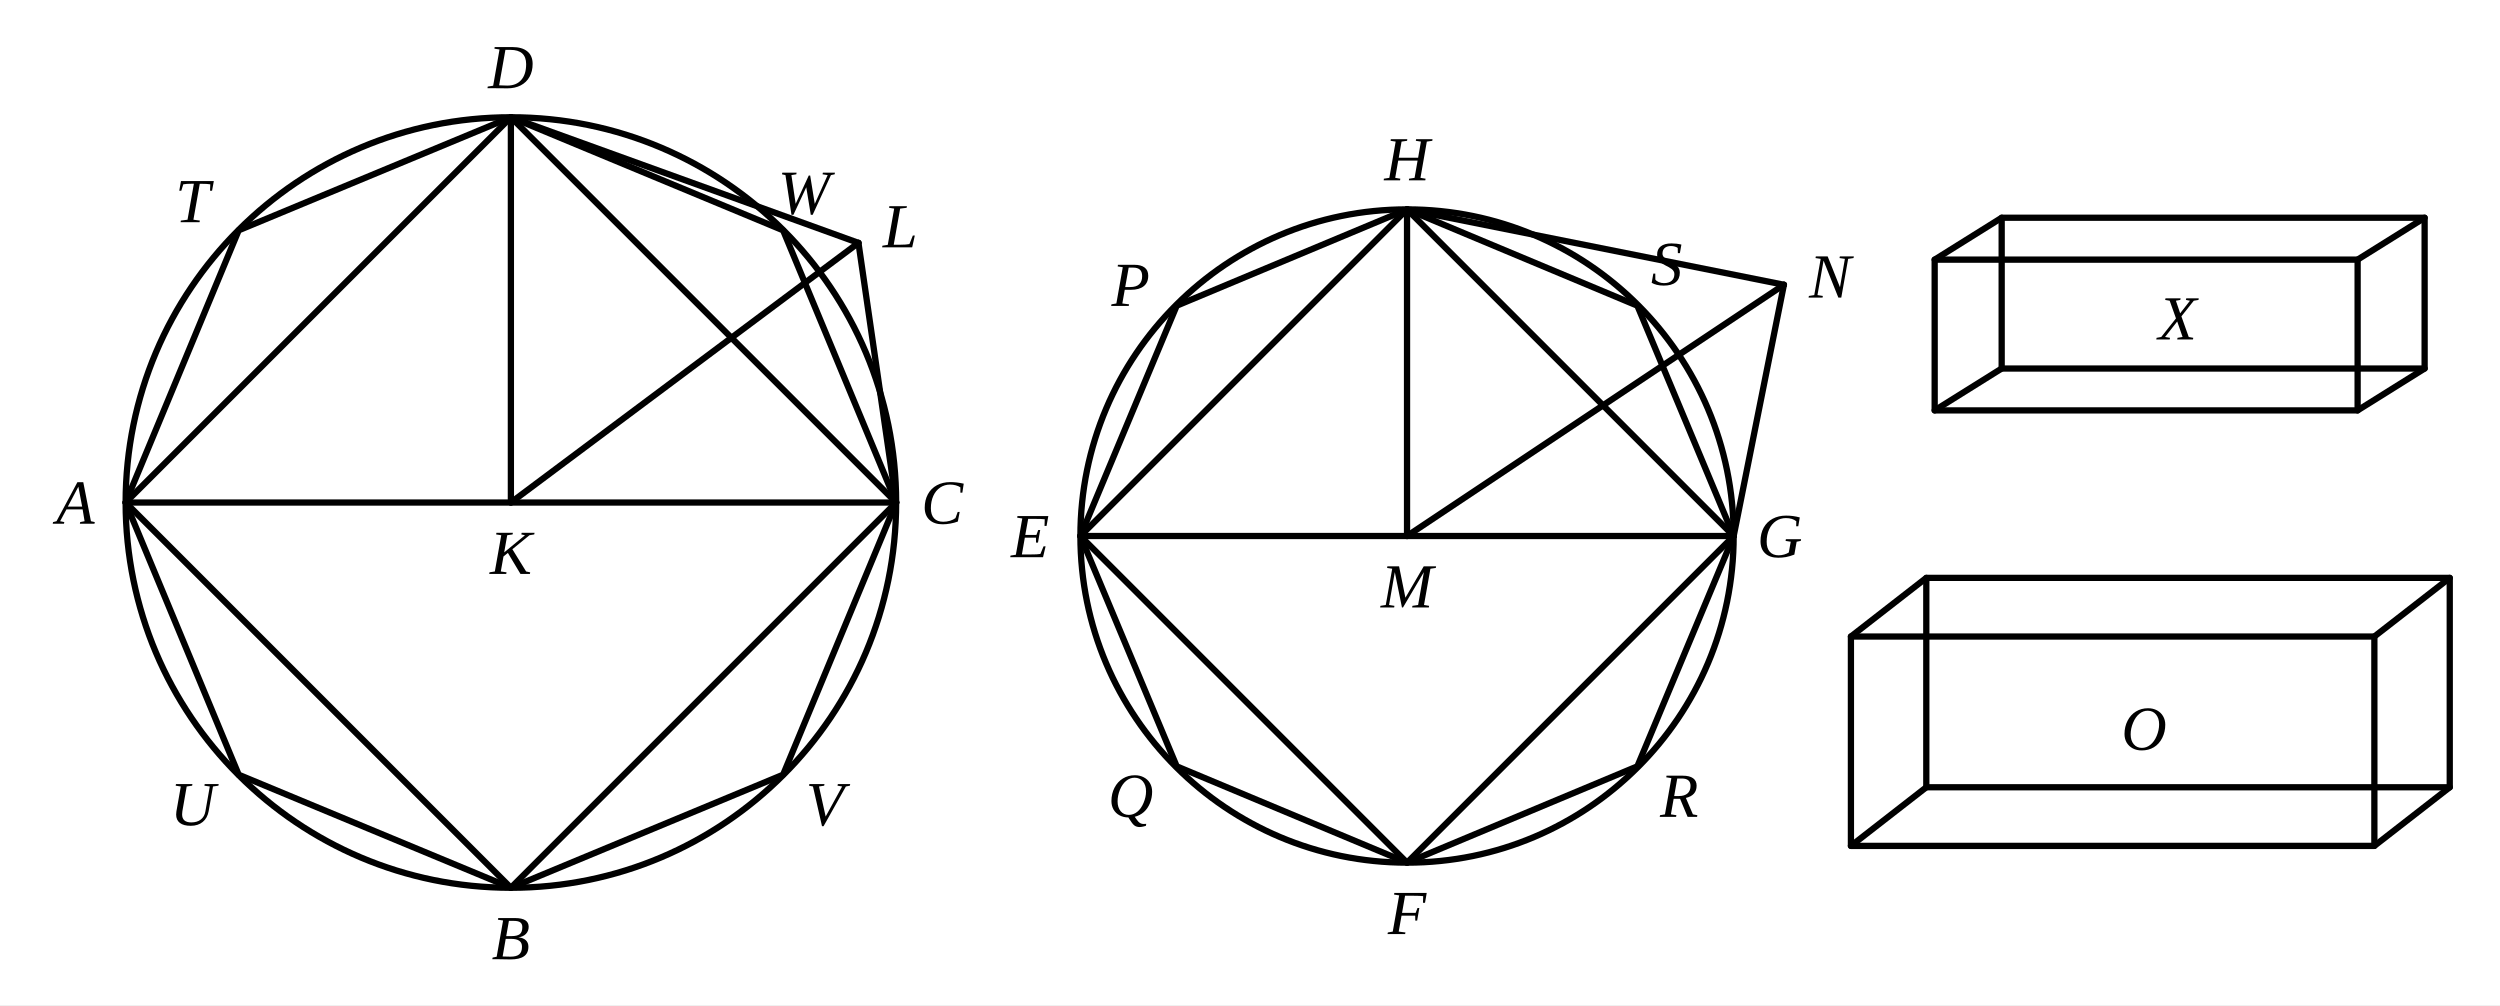
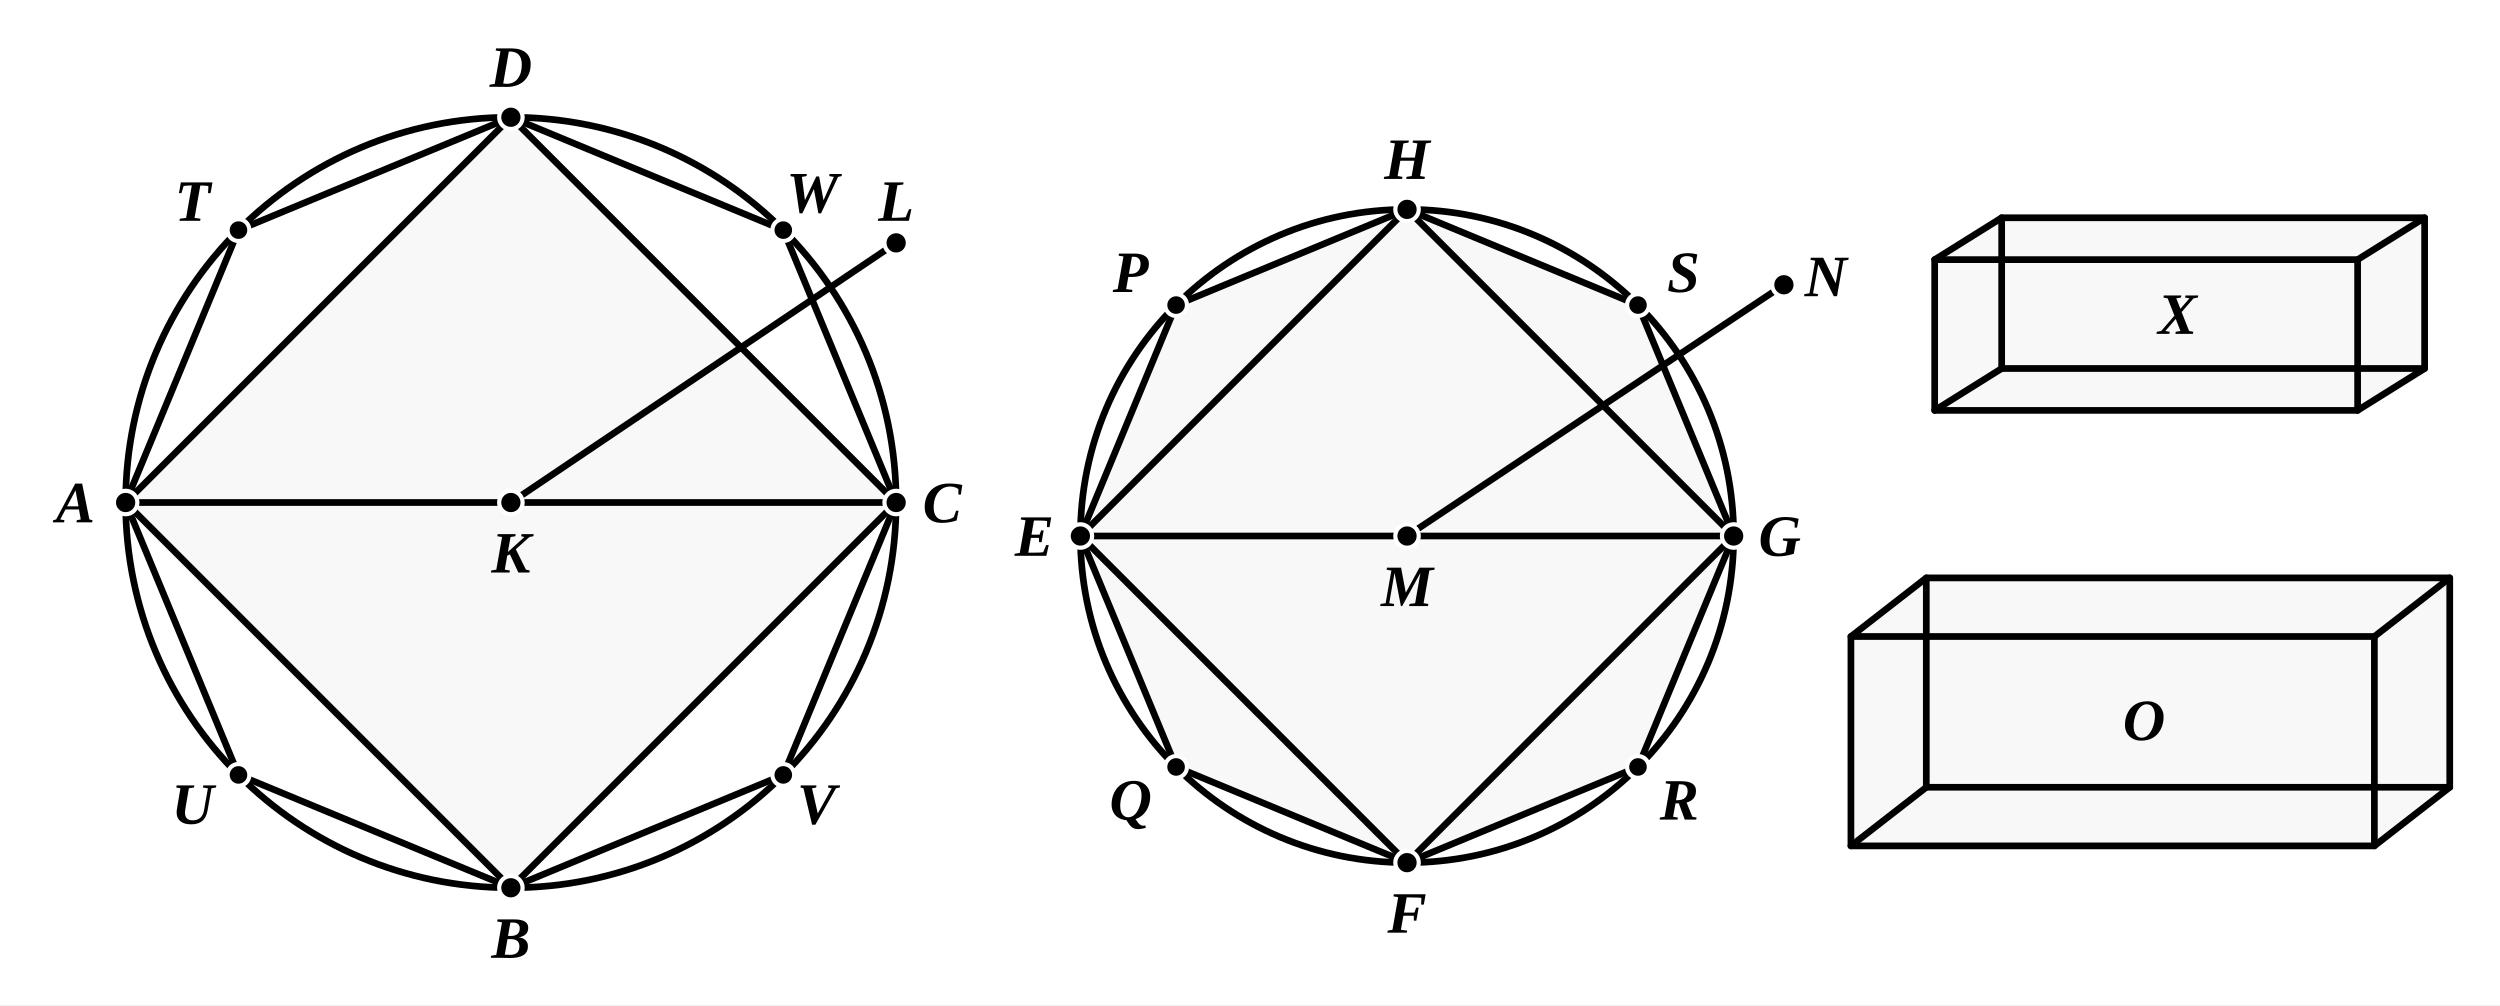
- <svg xmlns="http://www.w3.org/2000/svg" viewBox="0 0 597 240" width="100%" height="100%">
+ <svg xmlns="http://www.w3.org/2000/svg" viewBox="0 0 597 240" width="597" height="240" class="euclid-graphic" data-graphic-id="0410.g1" data-folio="0410" data-graphic="g1" data-proposition="XII.11">
  <style>
-     .bg { fill: #ffffff; }
-     .line { stroke: #000000; stroke-width: 1.5; stroke-linecap: round; stroke-linejoin: round; fill: none; }
-     .dashed { stroke: #000000; stroke-width: 1.3; stroke-dasharray: 4,3; stroke-linecap: round; stroke-linejoin: round; fill: none; }
-     .geom:hover { stroke: #0284c7; stroke-width: 2.5; cursor: pointer; }
-     .label { font-family: "Times New Roman", Times, serif; font-size: 15px; font-style: italic; fill: #000000; text-anchor: middle; dominant-baseline: central; user-select: none; }
-     .label:hover { fill: #0284c7; font-weight: bold; cursor: pointer; }
+     .euclid-graphic {
+       font-family: 'Times New Roman', 'Georgia', serif;
+       font-style: italic;
+       background-color: #ffffff;
+     }
+     .geom-line, .geom-circle, .geom-arc {
+       stroke: #000000;
+       stroke-width: 1.6;
+       stroke-linecap: round;
+       stroke-linejoin: round;
+       fill: none;
+       transition: stroke 0.15s, stroke-width 0.15s;
+     }
+     .geom-polygon {
+       fill: #000000;
+       fill-opacity: 0.03;
+       stroke: none;
+       transition: fill-opacity 0.15s;
+     }
+     .wedge, .angle {
+       fill: #ef4444;
+       fill-opacity: 0.24;
+       stroke: #ef4444;
+       stroke-width: 2;
+       stroke-linejoin: round;
+       transition: opacity 0.12s ease;
+     }
+     .geom-point {
+       fill: #000000;
+       stroke: #ffffff;
+       stroke-width: 1;
+     }
+     .geom-label {
+       font-size: 14px;
+       font-weight: bold;
+       fill: #000000;
+       text-anchor: middle;
+       dominant-baseline: central;
+       user-select: none;
+     }
+     .geom-overlay {
+       opacity: 0;
+       pointer-events: none;
+       transition: opacity 0.12s ease;
+     }
+     [data-ref]:hover, .highlight, .geom-highlight-active {
+       opacity: 1 !important;
+       stroke: #ef4444 !important;
+       stroke-width: 3.5 !important;
+       cursor: pointer;
+     }
+     text[data-ref]:hover, text.highlight, text.geom-highlight-active {
+       fill: #ef4444 !important;
+       stroke: none !important;
+     }
+     .geom-polygon:hover, .geom-polygon.highlight, polygon.geom-highlight-active,
+     path.geom-polygon.geom-highlight-active,
+     path.wedge.geom-highlight-active, path.angle.geom-highlight-active {
+       opacity: 1 !important;
+       fill-opacity: 0.24 !important;
+       fill: #ef4444 !important;
+       stroke: #ef4444 !important;
+       stroke-width: 2.5 !important;
+     }
+     .geom-point:hover, .geom-point.highlight, circle.geom-point.geom-highlight-active {
+       r: 4.8 !important;
+       fill: #ef4444 !important;
+       stroke: #ffffff !important;
+       stroke-width: 1.5 !important;
+     }
  </style>
-   <rect class="bg" width="597" height="240" />
-   <circle class="line geom" cx="122" cy="120" r="92" />
-   <polygon class="line geom" points="30,120 122,28 214,120 122,212" />
-   <polygon class="line geom" points="30,120 57,55 122,28 187,55 214,120 187,185 122,212 57,185" />
-   <line class="line geom" x1="30" y1="120" x2="214" y2="120" />
-   <line class="line geom" x1="122" y1="120" x2="122" y2="28" />
-   <line class="line geom" x1="205" y1="58" x2="122" y2="28" />
-   <line class="line geom" x1="205" y1="58" x2="214" y2="120" />
-   <line class="line geom" x1="205" y1="58" x2="122" y2="120" />
-   <text class="label" x="122" y="16">D</text>
-   <text class="label" x="46" y="48">T</text>
-   <text class="label" x="192" y="46">W</text>
-   <text class="label" x="215" y="54">L</text>
-   <text class="label" x="18" y="120">A</text>
-   <text class="label" x="122" y="132">K</text>
-   <text class="label" x="225" y="120">C</text>
-   <text class="label" x="46" y="192">U</text>
-   <text class="label" x="197" y="192">V</text>
-   <text class="label" x="122" y="224">B</text>
-   <circle class="line geom" cx="336" cy="128" r="78" />
-   <polygon class="line geom" points="258,128 336,50 414,128 336,206" />
-   <polygon class="line geom" points="258,128 281,73 336,50 391,73 414,128 391,183 336,206 281,183" />
-   <line class="line geom" x1="258" y1="128" x2="414" y2="128" />
-   <line class="line geom" x1="336" y1="128" x2="336" y2="50" />
-   <line class="line geom" x1="426" y1="68" x2="336" y2="50" />
-   <line class="line geom" x1="426" y1="68" x2="414" y2="128" />
-   <line class="line geom" x1="426" y1="68" x2="336" y2="128" />
-   <text class="label" x="336" y="38">H</text>
-   <text class="label" x="270" y="68">P</text>
-   <text class="label" x="398" y="63">S</text>
-   <text class="label" x="437" y="66">N</text>
-   <text class="label" x="246" y="128">E</text>
-   <text class="label" x="336" y="140">M</text>
-   <text class="label" x="425" y="128">G</text>
-   <text class="label" x="270" y="190">Q</text>
-   <text class="label" x="401" y="190">R</text>
-   <text class="label" x="336" y="218">F</text>
-   <polygon class="line geom" points="462,62 563,62 563,98 462,98" />
-   <polygon class="line geom" points="478,52 579,52 579,88 478,88" />
-   <line class="line geom" x1="462" y1="62" x2="478" y2="52" />
-   <line class="line geom" x1="563" y1="62" x2="579" y2="52" />
-   <line class="line geom" x1="563" y1="98" x2="579" y2="88" />
-   <line class="line geom" x1="462" y1="98" x2="478" y2="88" />
-   <text class="label" x="520" y="76">X</text>
-   <polygon class="line geom" points="442,152 567,152 567,202 442,202" />
-   <polygon class="line geom" points="460,138 585,138 585,188 460,188" />
-   <line class="line geom" x1="442" y1="152" x2="460" y2="138" />
-   <line class="line geom" x1="567" y1="152" x2="585" y2="138" />
-   <line class="line geom" x1="567" y1="202" x2="585" y2="188" />
-   <line class="line geom" x1="442" y1="202" x2="460" y2="188" />
-   <text class="label" x="512" y="174">O</text>
+   <rect width="100%" height="100%" fill="#ffffff" />
+   <g id="elements">
+     <circle id="el-cir-ABCD" data-ref="( A B C D )" data-aliases="( B C D A ) | ( D C B A )" data-type="circle" cx="122.0" cy="120.0" r="92.0" class="geom-circle" />
+     <circle id="el-cir-EFGH" data-ref="( E F G H )" data-aliases="( F G H E ) | ( H G F E )" data-type="circle" cx="336.0" cy="128.0" r="78.0" class="geom-circle" />
+     <polygon points="462.0,62.0 563.0,62.0 563.0,98.0 462.0,98.0" class="geom-line" />
+     <polygon points="478.0,52.0 579.0,52.0 579.0,88.0 478.0,88.0" class="geom-line" />
+     <line x1="462.0" y1="62.0" x2="478.0" y2="52.0" class="geom-line" />
+     <line x1="563.0" y1="62.0" x2="579.0" y2="52.0" class="geom-line" />
+     <line x1="563.0" y1="98.0" x2="579.0" y2="88.0" class="geom-line" />
+     <line x1="462.0" y1="98.0" x2="478.0" y2="88.0" class="geom-line" />
+     <polygon points="442.0,152.0 567.0,152.0 567.0,202.0 442.0,202.0" class="geom-line" />
+     <polygon points="460.0,138.0 585.0,138.0 585.0,188.0 460.0,188.0" class="geom-line" />
+     <line x1="442.0" y1="152.0" x2="460.0" y2="138.0" class="geom-line" />
+     <line x1="567.0" y1="152.0" x2="585.0" y2="138.0" class="geom-line" />
+     <line x1="567.0" y1="202.0" x2="585.0" y2="188.0" class="geom-line" />
+     <line x1="442.0" y1="202.0" x2="460.0" y2="188.0" class="geom-line" />
+   </g>
+   <g id="graphics">
+     <polygon id="el-cone-AL" data-ref="&lt; A L &gt;" data-aliases="/ A L /" data-type="polygon" points="30.0,120.0 56.95,54.95 122.0,28.0 214.0,58.0 214.0,120.0 187.05,185.05 122.0,212.0 56.95,185.05" class="geom-polygon geom-overlay" />
+     <polygon id="el-cone-EN" data-ref="&lt; E N &gt;" data-aliases="/ E N /" data-type="polygon" points="258.0,128.0 280.85,72.85 336.0,50.0 426.0,68.0 414.0,128.0 391.15,183.15 336.0,206.0 280.85,183.15" class="geom-polygon geom-overlay" />
+     <polygon id="el-sol-X" data-ref="X" data-aliases="&lt; X &gt; | / X /" data-type="polygon" points="462.0,62.0 478.0,52.0 579.0,52.0 579.0,88.0 563.0,98.0 462.0,98.0" class="geom-polygon" />
+     <polygon id="el-sol-O" data-ref="O" data-aliases="&lt; O &gt; | / O /" data-type="polygon" points="442.0,152.0 460.0,138.0 585.0,138.0 585.0,188.0 567.0,202.0 442.0,202.0" class="geom-polygon" />
+     <polygon id="el-sq-ABCD" data-ref="&lt; A B C D &gt;" data-aliases="&lt; B C D A &gt; | &lt; D C B A &gt;" data-type="polygon" points="30.0,120.0 122.0,212.0 214.0,120.0 122.0,28.0" class="geom-polygon" />
+     <polygon id="el-oct-DTAUBVCW" data-ref="&lt; D T A U B V C W &gt;" data-type="polygon" points="122.0,28.0 56.95,54.95 30.0,120.0 56.95,185.05 122.0,212.0 187.05,185.05 214.0,120.0 187.05,54.95" class="geom-polygon geom-overlay" />
+     <polygon id="el-sq-EFGH" data-ref="&lt; E F G H &gt;" data-aliases="&lt; F G H E &gt; | &lt; H G F E &gt;" data-type="polygon" points="258.0,128.0 336.0,206.0 414.0,128.0 336.0,50.0" class="geom-polygon" />
+     <polygon id="el-oct-HPEQFRGS" data-ref="&lt; H P E Q F R G S &gt;" data-type="polygon" points="336.0,50.0 280.85,72.85 258.0,128.0 280.85,183.15 336.0,206.0 391.15,183.15 414.0,128.0 391.15,72.85" class="geom-polygon geom-overlay" />
+     <polygon id="el-tri-HPE" data-ref="&lt; H P E &gt;" data-aliases="&lt; P E H &gt; | &lt; E H P &gt;" data-type="polygon" points="336.0,50.0 280.85,72.85 258.0,128.0" class="geom-polygon" />
+     <polygon id="el-tri-EQF" data-ref="&lt; E Q F &gt;" data-aliases="&lt; Q F E &gt; | &lt; F E Q &gt;" data-type="polygon" points="258.0,128.0 280.85,183.15 336.0,206.0" class="geom-polygon" />
+     <polygon id="el-tri-FRG" data-ref="&lt; F R G &gt;" data-aliases="&lt; R G F &gt; | &lt; G F R &gt;" data-type="polygon" points="336.0,206.0 391.15,183.15 414.0,128.0" class="geom-polygon" />
+     <polygon id="el-tri-GSH" data-ref="&lt; G S H &gt;" data-aliases="&lt; S H G &gt; | &lt; H G S &gt;" data-type="polygon" points="414.0,128.0 391.15,72.85 336.0,50.0" class="geom-polygon" />
+     <path id="el-arc-EQF" data-ref="( E Q F )" data-aliases="( E F ) | ( F Q E )" data-type="arc" d="M 258.0,128.0 A 78.0,78.0 0 0,0 336.0,206.0" class="geom-arc geom-overlay" />
+     <path id="el-arc-FRG" data-ref="( F R G )" data-aliases="( F G ) | ( G R F )" data-type="arc" d="M 336.0,206.0 A 78.0,78.0 0 0,0 414.0,128.0" class="geom-arc geom-overlay" />
+     <path id="el-arc-GSH" data-ref="( G S H )" data-aliases="( G H ) | ( H S G )" data-type="arc" d="M 414.0,128.0 A 78.0,78.0 0 0,0 336.0,50.0" class="geom-arc geom-overlay" />
+     <path id="el-arc-HPE" data-ref="( H P E )" data-aliases="( H E ) | ( E P H )" data-type="arc" d="M 336.0,50.0 A 78.0,78.0 0 0,0 258.0,128.0" class="geom-arc geom-overlay" />
+     <line id="el-seg-AC" data-ref="/ A C /" data-aliases="/ C A / | / A K C /" data-type="segment" x1="30.0" y1="120.0" x2="214.0" y2="120.0" class="geom-line" />
+     <line id="el-seg-KL" data-ref="/ K L /" data-aliases="/ L K /" data-type="segment" x1="122.0" y1="120.0" x2="214.0" y2="58.0" class="geom-line" />
+     <line id="el-seg-AB" data-ref="/ A B /" data-aliases="/ B A /" data-type="segment" x1="30.0" y1="120.0" x2="122.0" y2="212.0" class="geom-line" />
+     <line id="el-seg-BC" data-ref="/ B C /" data-aliases="/ C B /" data-type="segment" x1="122.0" y1="212.0" x2="214.0" y2="120.0" class="geom-line" />
+     <line id="el-seg-CD" data-ref="/ C D /" data-aliases="/ D C /" data-type="segment" x1="214.0" y1="120.0" x2="122.0" y2="28.0" class="geom-line" />
+     <line id="el-seg-DA" data-ref="/ D A /" data-aliases="/ A D /" data-type="segment" x1="122.0" y1="28.0" x2="30.0" y2="120.0" class="geom-line" />
+     <line id="el-seg-DT" data-ref="/ D T /" data-aliases="/ T D /" data-type="segment" x1="122.0" y1="28.0" x2="56.95" y2="54.95" class="geom-line" />
+     <line id="el-seg-TA" data-ref="/ T A /" data-aliases="/ A T /" data-type="segment" x1="56.95" y1="54.95" x2="30.0" y2="120.0" class="geom-line" />
+     <line id="el-seg-AU" data-ref="/ A U /" data-aliases="/ U A /" data-type="segment" x1="30.0" y1="120.0" x2="56.95" y2="185.05" class="geom-line" />
+     <line id="el-seg-UB" data-ref="/ U B /" data-aliases="/ B U /" data-type="segment" x1="56.95" y1="185.05" x2="122.0" y2="212.0" class="geom-line" />
+     <line id="el-seg-BV" data-ref="/ B V /" data-aliases="/ V B /" data-type="segment" x1="122.0" y1="212.0" x2="187.05" y2="185.05" class="geom-line" />
+     <line id="el-seg-VC" data-ref="/ V C /" data-aliases="/ C V /" data-type="segment" x1="187.05" y1="185.05" x2="214.0" y2="120.0" class="geom-line" />
+     <line id="el-seg-CW" data-ref="/ C W /" data-aliases="/ W C /" data-type="segment" x1="214.0" y1="120.0" x2="187.05" y2="54.95" class="geom-line" />
+     <line id="el-seg-WD" data-ref="/ W D /" data-aliases="/ D W /" data-type="segment" x1="187.05" y1="54.95" x2="122.0" y2="28.0" class="geom-line" />
+     <line id="el-seg-EG" data-ref="/ E G /" data-aliases="/ G E / | / E M G /" data-type="segment" x1="258.0" y1="128.0" x2="414.0" y2="128.0" class="geom-line" />
+     <line id="el-seg-MN" data-ref="/ M N /" data-aliases="/ N M /" data-type="segment" x1="336.0" y1="128.0" x2="426.0" y2="68.0" class="geom-line" />
+     <line id="el-seg-EF" data-ref="/ E F /" data-aliases="/ F E /" data-type="segment" x1="258.0" y1="128.0" x2="336.0" y2="206.0" class="geom-line" />
+     <line id="el-seg-FG" data-ref="/ F G /" data-aliases="/ G F /" data-type="segment" x1="336.0" y1="206.0" x2="414.0" y2="128.0" class="geom-line" />
+     <line id="el-seg-GH" data-ref="/ G H /" data-aliases="/ H G /" data-type="segment" x1="414.0" y1="128.0" x2="336.0" y2="50.0" class="geom-line" />
+     <line id="el-seg-HE" data-ref="/ H E /" data-aliases="/ E H /" data-type="segment" x1="336.0" y1="50.0" x2="258.0" y2="128.0" class="geom-line" />
+     <line id="el-seg-HP" data-ref="/ H P /" data-aliases="/ P H /" data-type="segment" x1="336.0" y1="50.0" x2="280.85" y2="72.85" class="geom-line" />
+     <line id="el-seg-PE" data-ref="/ P E /" data-aliases="/ E P /" data-type="segment" x1="280.85" y1="72.85" x2="258.0" y2="128.0" class="geom-line" />
+     <line id="el-seg-EQ" data-ref="/ E Q /" data-aliases="/ Q E /" data-type="segment" x1="258.0" y1="128.0" x2="280.85" y2="183.15" class="geom-line" />
+     <line id="el-seg-QF" data-ref="/ Q F /" data-aliases="/ F Q /" data-type="segment" x1="280.85" y1="183.15" x2="336.0" y2="206.0" class="geom-line" />
+     <line id="el-seg-FR" data-ref="/ F R /" data-aliases="/ R F /" data-type="segment" x1="336.0" y1="206.0" x2="391.15" y2="183.15" class="geom-line" />
+     <line id="el-seg-RG" data-ref="/ R G /" data-aliases="/ G R /" data-type="segment" x1="391.15" y1="183.15" x2="414.0" y2="128.0" class="geom-line" />
+     <line id="el-seg-GS" data-ref="/ G S /" data-aliases="/ S G /" data-type="segment" x1="414.0" y1="128.0" x2="391.15" y2="72.85" class="geom-line" />
+     <line id="el-seg-SH" data-ref="/ S H /" data-aliases="/ H S /" data-type="segment" x1="391.15" y1="72.85" x2="336.0" y2="50.0" class="geom-line" />
+   </g>
+   <g id="highlights" style="pointer-events: none;">
+     <circle id="hl-cir-ABCD" data-ref="( A B C D )" data-aliases="( B C D A ) | ( D C B A )" cx="122.0" cy="120.0" r="92.0" class="geom-circle geom-overlay" />
+     <circle id="hl-cir-EFGH" data-ref="( E F G H )" data-aliases="( F G H E ) | ( H G F E )" cx="336.0" cy="128.0" r="78.0" class="geom-circle geom-overlay" />
+     <polygon id="hl-cone-AL" data-ref="&lt; A L &gt;" data-aliases="/ A L /" points="30.0,120.0 56.95,54.95 122.0,28.0 214.0,58.0 214.0,120.0 187.05,185.05 122.0,212.0 56.95,185.05" class="geom-polygon geom-overlay" />
+     <polygon id="hl-cone-EN" data-ref="&lt; E N &gt;" data-aliases="/ E N /" points="258.0,128.0 280.85,72.85 336.0,50.0 426.0,68.0 414.0,128.0 391.15,183.15 336.0,206.0 280.85,183.15" class="geom-polygon geom-overlay" />
+     <polygon id="hl-sol-X" data-ref="X" data-aliases="&lt; X &gt; | / X /" points="462.0,62.0 478.0,52.0 579.0,52.0 579.0,88.0 563.0,98.0 462.0,98.0" class="geom-polygon geom-overlay" />
+     <polygon id="hl-sol-O" data-ref="O" data-aliases="&lt; O &gt; | / O /" points="442.0,152.0 460.0,138.0 585.0,138.0 585.0,188.0 567.0,202.0 442.0,202.0" class="geom-polygon geom-overlay" />
+     <polygon id="hl-sq-ABCD" data-ref="&lt; A B C D &gt;" data-aliases="&lt; B C D A &gt; | &lt; D C B A &gt;" points="30.0,120.0 122.0,212.0 214.0,120.0 122.0,28.0" class="geom-polygon geom-overlay" />
+     <polygon id="hl-oct-DTAUBVCW" data-ref="&lt; D T A U B V C W &gt;" points="122.0,28.0 56.95,54.95 30.0,120.0 56.95,185.05 122.0,212.0 187.05,185.05 214.0,120.0 187.05,54.95" class="geom-polygon geom-overlay" />
+     <polygon id="hl-sq-EFGH" data-ref="&lt; E F G H &gt;" data-aliases="&lt; F G H E &gt; | &lt; H G F E &gt;" points="258.0,128.0 336.0,206.0 414.0,128.0 336.0,50.0" class="geom-polygon geom-overlay" />
+     <polygon id="hl-oct-HPEQFRGS" data-ref="&lt; H P E Q F R G S &gt;" points="336.0,50.0 280.85,72.85 258.0,128.0 280.85,183.15 336.0,206.0 391.15,183.15 414.0,128.0 391.15,72.85" class="geom-polygon geom-overlay" />
+     <polygon id="hl-tri-HPE" data-ref="&lt; H P E &gt;" data-aliases="&lt; P E H &gt; | &lt; E H P &gt;" points="336.0,50.0 280.85,72.85 258.0,128.0" class="geom-polygon geom-overlay" />
+     <polygon id="hl-tri-EQF" data-ref="&lt; E Q F &gt;" data-aliases="&lt; Q F E &gt; | &lt; F E Q &gt;" points="258.0,128.0 280.85,183.15 336.0,206.0" class="geom-polygon geom-overlay" />
+     <polygon id="hl-tri-FRG" data-ref="&lt; F R G &gt;" data-aliases="&lt; R G F &gt; | &lt; G F R &gt;" points="336.0,206.0 391.15,183.15 414.0,128.0" class="geom-polygon geom-overlay" />
+     <polygon id="hl-tri-GSH" data-ref="&lt; G S H &gt;" data-aliases="&lt; S H G &gt; | &lt; H G S &gt;" points="414.0,128.0 391.15,72.85 336.0,50.0" class="geom-polygon geom-overlay" />
+     <path id="hl-arc-EQF" data-ref="( E Q F )" data-aliases="( E F ) | ( F Q E )" d="M 258.0,128.0 A 78.0,78.0 0 0,0 336.0,206.0" class="geom-arc geom-overlay" />
+     <path id="hl-arc-FRG" data-ref="( F R G )" data-aliases="( F G ) | ( G R F )" d="M 336.0,206.0 A 78.0,78.0 0 0,0 414.0,128.0" class="geom-arc geom-overlay" />
+     <path id="hl-arc-GSH" data-ref="( G S H )" data-aliases="( G H ) | ( H S G )" d="M 414.0,128.0 A 78.0,78.0 0 0,0 336.0,50.0" class="geom-arc geom-overlay" />
+     <path id="hl-arc-HPE" data-ref="( H P E )" data-aliases="( H E ) | ( E P H )" d="M 336.0,50.0 A 78.0,78.0 0 0,0 258.0,128.0" class="geom-arc geom-overlay" />
+     <line id="hl-seg-AC" data-ref="/ A C /" data-aliases="/ C A / | / A K C /" x1="30.0" y1="120.0" x2="214.0" y2="120.0" class="geom-line geom-overlay" />
+     <line id="hl-seg-KL" data-ref="/ K L /" data-aliases="/ L K /" x1="122.0" y1="120.0" x2="214.0" y2="58.0" class="geom-line geom-overlay" />
+     <line id="hl-seg-EG" data-ref="/ E G /" data-aliases="/ G E / | / E M G /" x1="258.0" y1="128.0" x2="414.0" y2="128.0" class="geom-line geom-overlay" />
+     <line id="hl-seg-MN" data-ref="/ M N /" data-aliases="/ N M /" x1="336.0" y1="128.0" x2="426.0" y2="68.0" class="geom-line geom-overlay" />
+     <line id="hl-seg-HP" data-ref="/ H P /" data-aliases="/ P H /" x1="336.0" y1="50.0" x2="280.85" y2="72.85" class="geom-line geom-overlay" />
+     <line id="hl-seg-PE" data-ref="/ P E /" data-aliases="/ E P /" x1="280.85" y1="72.85" x2="258.0" y2="128.0" class="geom-line geom-overlay" />
+     <line id="hl-seg-EQ" data-ref="/ E Q /" data-aliases="/ Q E /" x1="258.0" y1="128.0" x2="280.85" y2="183.15" class="geom-line geom-overlay" />
+     <line id="hl-seg-QF" data-ref="/ Q F /" data-aliases="/ F Q /" x1="280.85" y1="183.15" x2="336.0" y2="206.0" class="geom-line geom-overlay" />
+     <line id="hl-seg-FR" data-ref="/ F R /" data-aliases="/ R F /" x1="336.0" y1="206.0" x2="391.15" y2="183.15" class="geom-line geom-overlay" />
+     <line id="hl-seg-RG" data-ref="/ R G /" data-aliases="/ G R /" x1="391.15" y1="183.15" x2="414.0" y2="128.0" class="geom-line geom-overlay" />
+     <line id="hl-seg-GS" data-ref="/ G S /" data-aliases="/ S G /" x1="414.0" y1="128.0" x2="391.15" y2="72.85" class="geom-line geom-overlay" />
+     <line id="hl-seg-SH" data-ref="/ S H /" data-aliases="/ H S /" x1="391.15" y1="72.85" x2="336.0" y2="50.0" class="geom-line geom-overlay" />
+   </g>
+   <g id="points">
+     <circle id="el-pt-K" data-ref="K" data-type="point" cx="122.0" cy="120.0" r="2.8" class="geom-point" />
+     <circle id="el-pt-L" data-ref="L" data-type="point" cx="214.0" cy="58.0" r="2.8" class="geom-point" />
+     <circle id="el-pt-A" data-ref="A" data-type="point" cx="30.0" cy="120.0" r="2.8" class="geom-point" />
+     <circle id="el-pt-B" data-ref="B" data-type="point" cx="122.0" cy="212.0" r="2.8" class="geom-point" />
+     <circle id="el-pt-C" data-ref="C" data-type="point" cx="214.0" cy="120.0" r="2.8" class="geom-point" />
+     <circle id="el-pt-D" data-ref="D" data-type="point" cx="122.0" cy="28.0" r="2.8" class="geom-point" />
+     <circle id="el-pt-T" data-ref="T" data-type="point" cx="56.95" cy="54.95" r="2.6" class="geom-point" />
+     <circle id="el-pt-U" data-ref="U" data-type="point" cx="56.95" cy="185.05" r="2.6" class="geom-point" />
+     <circle id="el-pt-V" data-ref="V" data-type="point" cx="187.05" cy="185.05" r="2.6" class="geom-point" />
+     <circle id="el-pt-W" data-ref="W" data-type="point" cx="187.05" cy="54.95" r="2.6" class="geom-point" />
+     <circle id="el-pt-M" data-ref="M" data-type="point" cx="336.0" cy="128.0" r="2.8" class="geom-point" />
+     <circle id="el-pt-N" data-ref="N" data-type="point" cx="426.0" cy="68.0" r="2.8" class="geom-point" />
+     <circle id="el-pt-E" data-ref="E" data-type="point" cx="258.0" cy="128.0" r="2.8" class="geom-point" />
+     <circle id="el-pt-F" data-ref="F" data-type="point" cx="336.0" cy="206.0" r="2.8" class="geom-point" />
+     <circle id="el-pt-G" data-ref="G" data-type="point" cx="414.0" cy="128.0" r="2.8" class="geom-point" />
+     <circle id="el-pt-H" data-ref="H" data-type="point" cx="336.0" cy="50.0" r="2.8" class="geom-point" />
+     <circle id="el-pt-P" data-ref="P" data-type="point" cx="280.85" cy="72.85" r="2.6" class="geom-point" />
+     <circle id="el-pt-Q" data-ref="Q" data-type="point" cx="280.85" cy="183.15" r="2.6" class="geom-point" />
+     <circle id="el-pt-R" data-ref="R" data-type="point" cx="391.15" cy="183.15" r="2.6" class="geom-point" />
+     <circle id="el-pt-S" data-ref="S" data-type="point" cx="391.15" cy="72.85" r="2.6" class="geom-point" />
+   </g>
+   <g id="labels">
+     <text id="lbl-D" data-ref="D" x="122.0" y="16.0" class="geom-label">D</text>
+     <text id="lbl-T" data-ref="T" x="46.0" y="48.0" class="geom-label">T</text>
+     <text id="lbl-W" data-ref="W" x="194.0" y="46.0" class="geom-label">W</text>
+     <text id="lbl-L" data-ref="L" x="214.0" y="48.0" class="geom-label">L</text>
+     <text id="lbl-A" data-ref="A" x="18.0" y="120.0" class="geom-label">A</text>
+     <text id="lbl-K" data-ref="K" x="122.0" y="132.0" class="geom-label">K</text>
+     <text id="lbl-C" data-ref="C" x="225.0" y="120.0" class="geom-label">C</text>
+     <text id="lbl-U" data-ref="U" x="46.0" y="192.0" class="geom-label">U</text>
+     <text id="lbl-V" data-ref="V" x="195.0" y="192.0" class="geom-label">V</text>
+     <text id="lbl-B" data-ref="B" x="122.0" y="224.0" class="geom-label">B</text>
+     <text id="lbl-H" data-ref="H" x="336.0" y="38.0" class="geom-label">H</text>
+     <text id="lbl-P" data-ref="P" x="270.0" y="65.0" class="geom-label">P</text>
+     <text id="lbl-S" data-ref="S" x="402.0" y="65.0" class="geom-label">S</text>
+     <text id="lbl-N" data-ref="N" x="436.0" y="66.0" class="geom-label">N</text>
+     <text id="lbl-E" data-ref="E" x="247.0" y="128.0" class="geom-label">E</text>
+     <text id="lbl-M" data-ref="M" x="336.0" y="140.0" class="geom-label">M</text>
+     <text id="lbl-G" data-ref="G" x="425.0" y="128.0" class="geom-label">G</text>
+     <text id="lbl-Q" data-ref="Q" x="270.0" y="191.0" class="geom-label">Q</text>
+     <text id="lbl-R" data-ref="R" x="401.0" y="191.0" class="geom-label">R</text>
+     <text id="lbl-F" data-ref="F" x="336.0" y="218.0" class="geom-label">F</text>
+     <text id="lbl-X" data-ref="X" data-aliases="&lt; X &gt; | / X /" x="520.0" y="75.0" class="geom-label">X</text>
+     <text id="lbl-O" data-ref="O" data-aliases="&lt; O &gt; | / O /" x="512.0" y="172.0" class="geom-label">O</text>
+   </g>
</svg>
